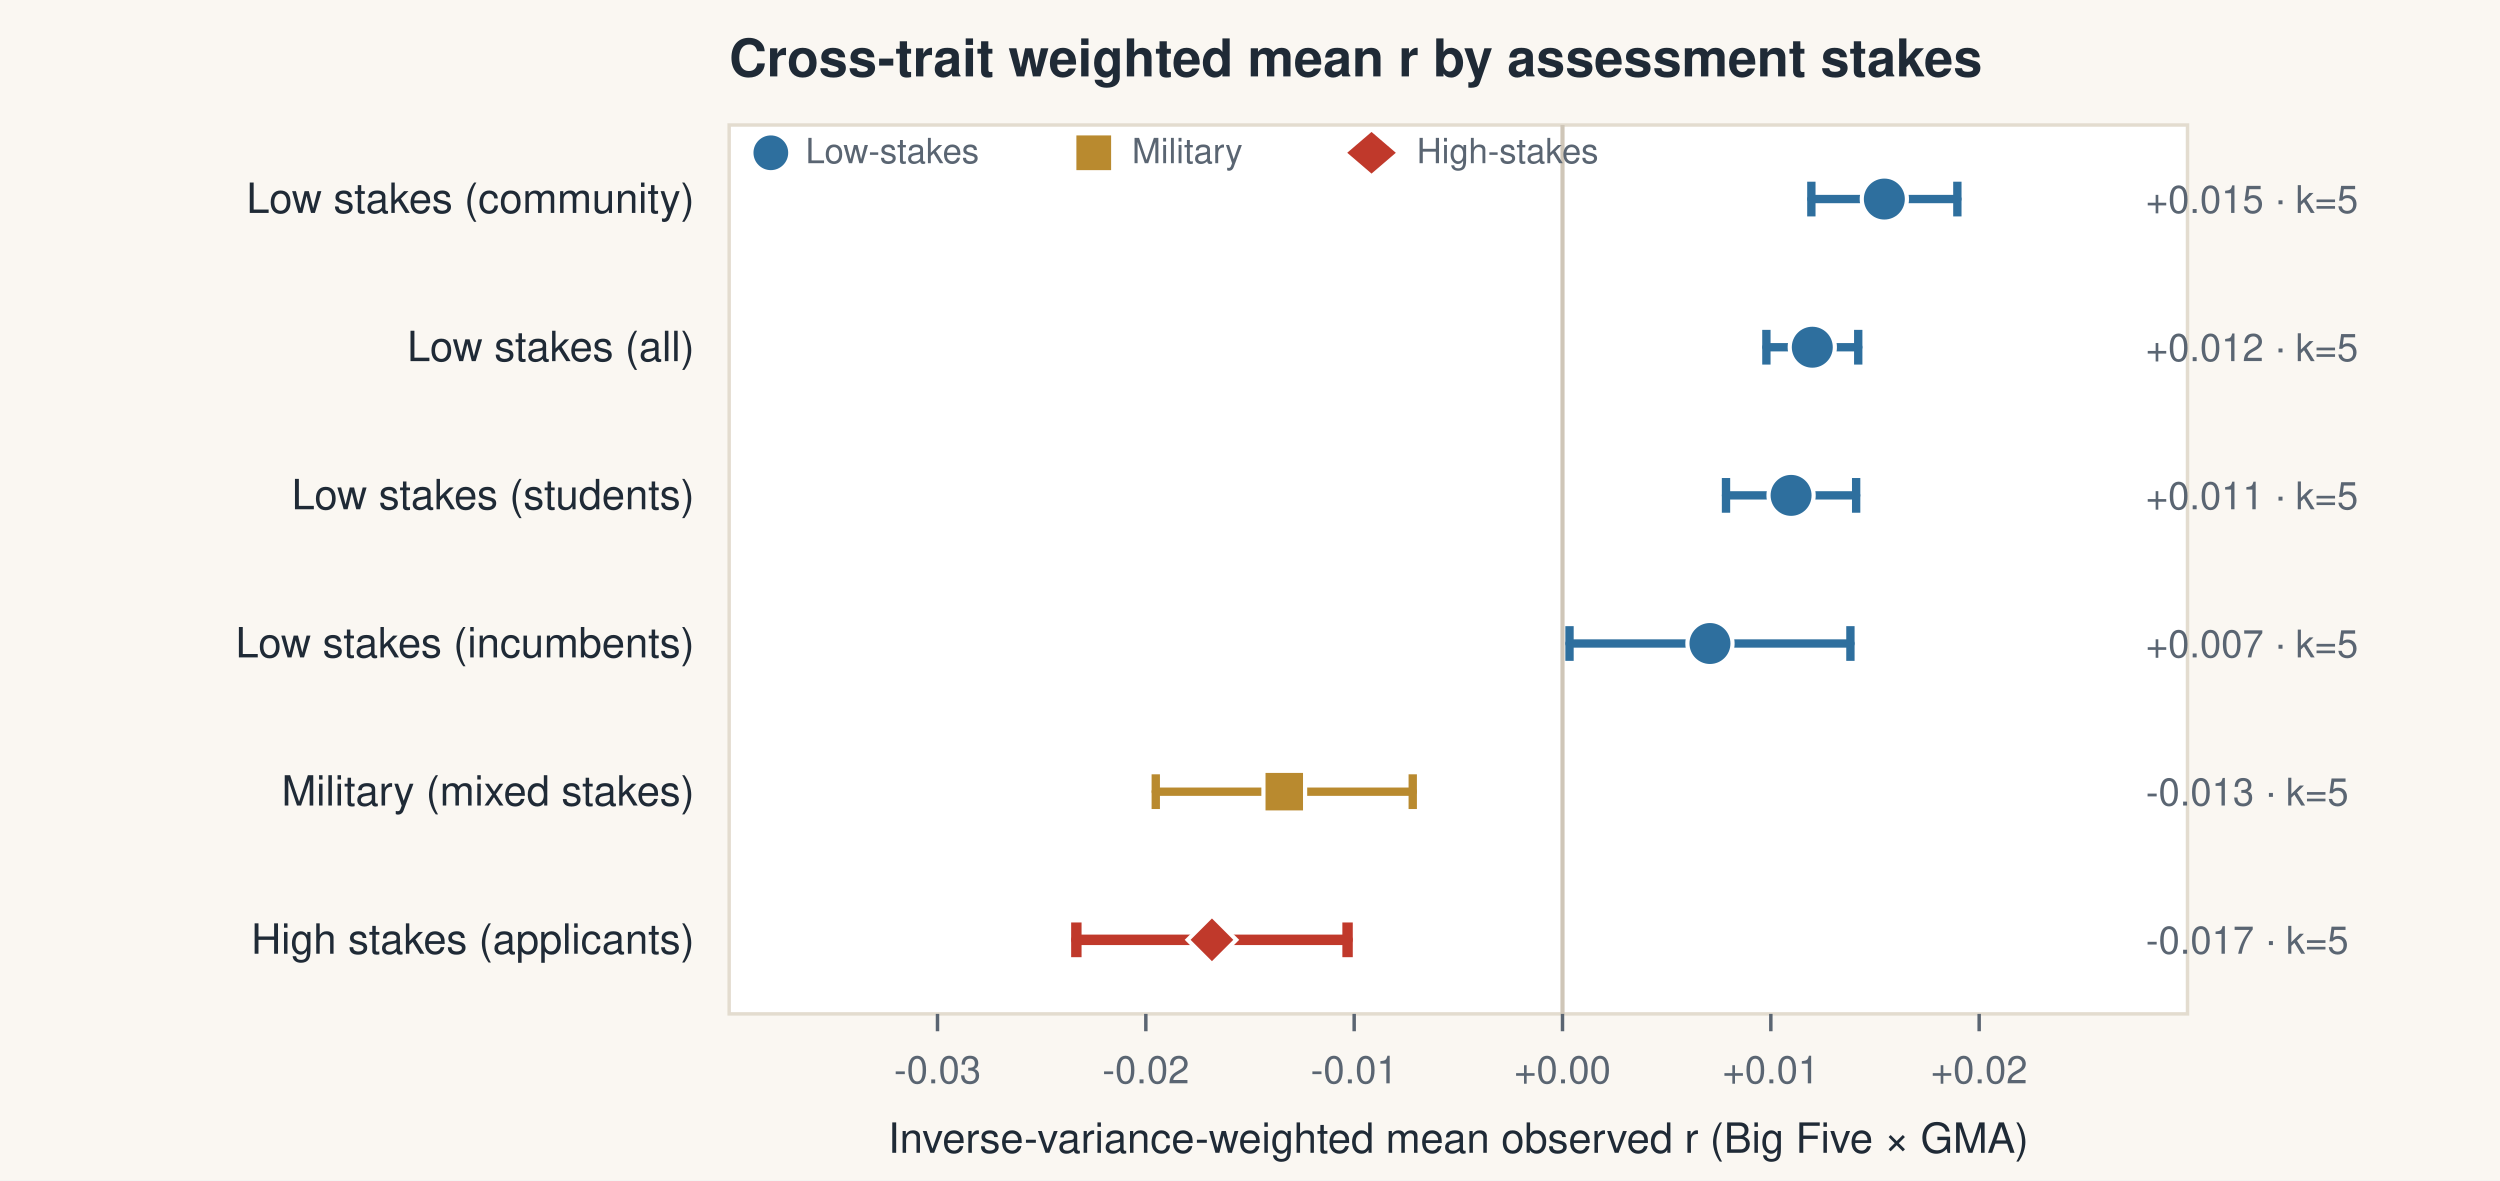
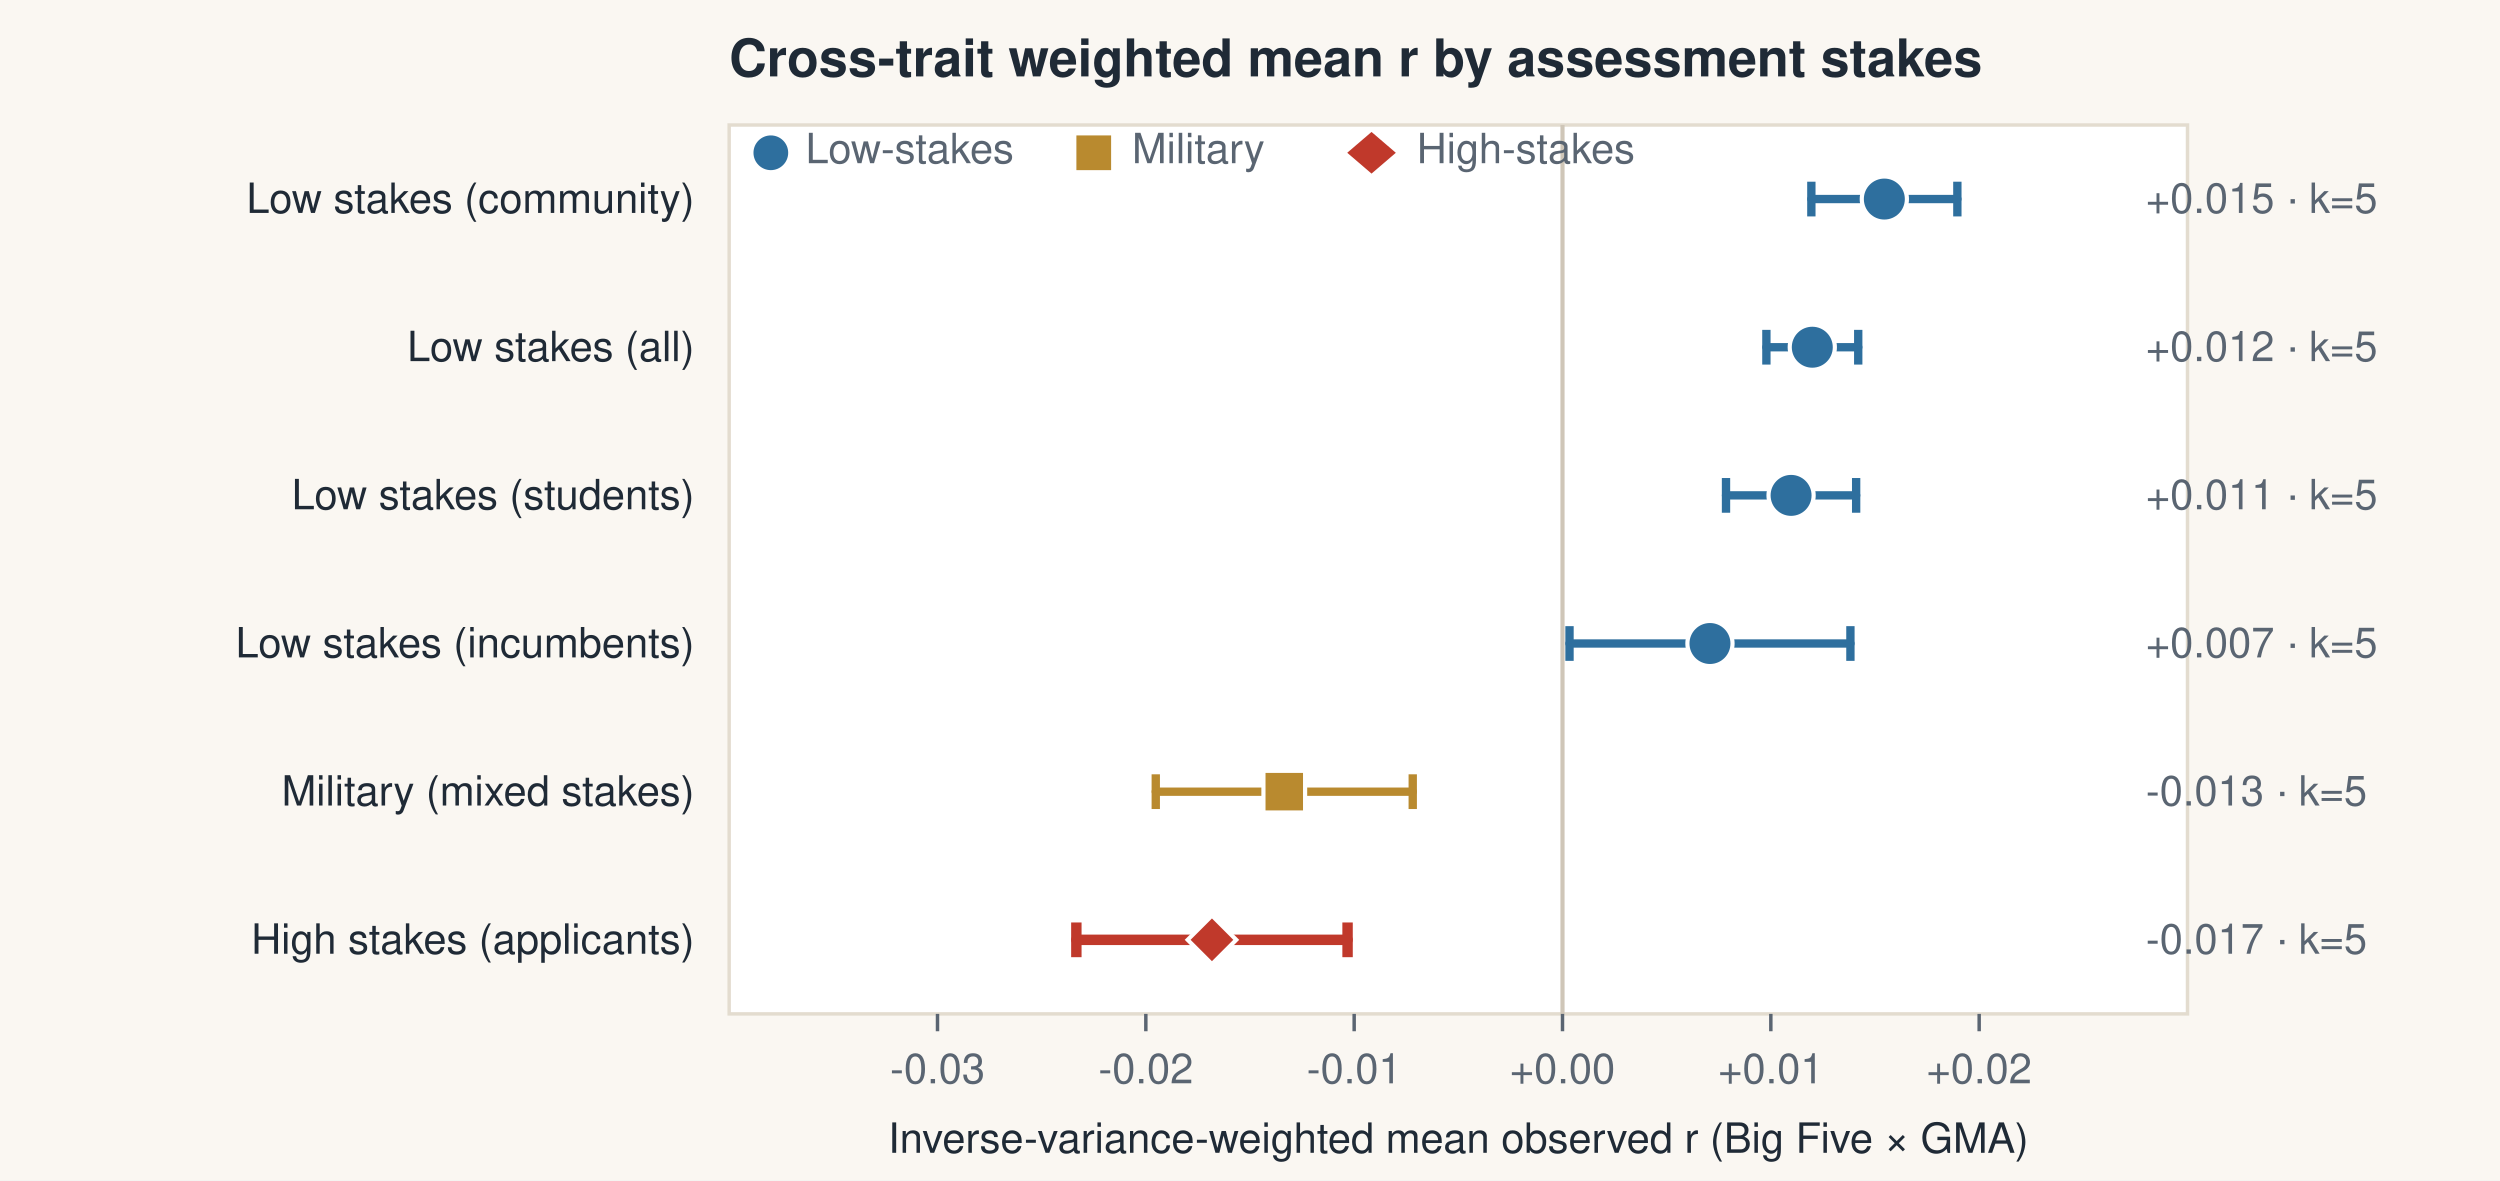
- <svg xmlns="http://www.w3.org/2000/svg" viewBox="0 0 720 340" role="img" aria-labelledby="forest-title forest-desc" class="forest-svg" width="100%" height="auto" focusable="false">
+ <svg xmlns="http://www.w3.org/2000/svg" viewBox="0 0 720 340" role="img" aria-labelledby="forest-title forest-desc" class="forest-svg forest-svg-desktop" width="100%" height="auto" focusable="false">
  <rect width="720" height="340" fill="#faf7f2" />
  <rect x="210" y="36" width="420" height="256" fill="#ffffff" stroke="#e3dccf" />
  <text x="210" y="22" font-family="system-ui,Segoe UI,Helvetica,Arial,sans-serif" font-size="15" font-weight="700" fill="#1f2a36">Cross-trait weighted mean r by assessment stakes</text>
  <line x1="450.00" y1="36" x2="450.00" y2="292" stroke="#cfc6b8" stroke-width="1.2" />
  <line x1="270.00" y1="292" x2="270.00" y2="297" stroke="#5a6572" stroke-width="1" />
-   <text x="270.00" y="312" text-anchor="middle" font-family="system-ui,Segoe UI,Helvetica,Arial,sans-serif" font-size="11" fill="#5a6572">-0.03</text>
+   <text x="270.00" y="312" text-anchor="middle" font-family="system-ui,Segoe UI,Helvetica,Arial,sans-serif" font-size="12" fill="#5a6572">-0.03</text>
  <line x1="330.00" y1="292" x2="330.00" y2="297" stroke="#5a6572" stroke-width="1" />
-   <text x="330.00" y="312" text-anchor="middle" font-family="system-ui,Segoe UI,Helvetica,Arial,sans-serif" font-size="11" fill="#5a6572">-0.02</text>
+   <text x="330.00" y="312" text-anchor="middle" font-family="system-ui,Segoe UI,Helvetica,Arial,sans-serif" font-size="12" fill="#5a6572">-0.02</text>
  <line x1="390.00" y1="292" x2="390.00" y2="297" stroke="#5a6572" stroke-width="1" />
-   <text x="390.00" y="312" text-anchor="middle" font-family="system-ui,Segoe UI,Helvetica,Arial,sans-serif" font-size="11" fill="#5a6572">-0.01</text>
+   <text x="390.00" y="312" text-anchor="middle" font-family="system-ui,Segoe UI,Helvetica,Arial,sans-serif" font-size="12" fill="#5a6572">-0.01</text>
  <line x1="450.00" y1="292" x2="450.00" y2="297" stroke="#5a6572" stroke-width="1" />
-   <text x="450.00" y="312" text-anchor="middle" font-family="system-ui,Segoe UI,Helvetica,Arial,sans-serif" font-size="11" fill="#5a6572">+0.00</text>
+   <text x="450.00" y="312" text-anchor="middle" font-family="system-ui,Segoe UI,Helvetica,Arial,sans-serif" font-size="12" fill="#5a6572">+0.00</text>
  <line x1="510.00" y1="292" x2="510.00" y2="297" stroke="#5a6572" stroke-width="1" />
-   <text x="510.00" y="312" text-anchor="middle" font-family="system-ui,Segoe UI,Helvetica,Arial,sans-serif" font-size="11" fill="#5a6572">+0.01</text>
+   <text x="510.00" y="312" text-anchor="middle" font-family="system-ui,Segoe UI,Helvetica,Arial,sans-serif" font-size="12" fill="#5a6572">+0.01</text>
  <line x1="570.00" y1="292" x2="570.00" y2="297" stroke="#5a6572" stroke-width="1" />
-   <text x="570.00" y="312" text-anchor="middle" font-family="system-ui,Segoe UI,Helvetica,Arial,sans-serif" font-size="11" fill="#5a6572">+0.02</text>
+   <text x="570.00" y="312" text-anchor="middle" font-family="system-ui,Segoe UI,Helvetica,Arial,sans-serif" font-size="12" fill="#5a6572">+0.02</text>
  <text x="420.0" y="332" text-anchor="middle" font-family="system-ui,Segoe UI,Helvetica,Arial,sans-serif" font-size="12" fill="#1f2a36">Inverse-variance-weighted mean observed r (Big Five × GMA)</text>
  <g class="forest-row" data-group="low-stakes-community" tabindex="-1">
    <rect class="row-hit" x="0" y="36.00" width="720" height="42.67" fill="transparent" />
    <text x="200" y="61.33" text-anchor="end" font-family="system-ui,Segoe UI,Helvetica,Arial,sans-serif" font-size="12" fill="#1f2a36">Low stakes (community)</text>
    <line x1="521.67" y1="57.33" x2="563.72" y2="57.33" stroke="#2e6f9e" stroke-width="2.4" stroke-linecap="round" />
    <line x1="521.67" y1="52.33" x2="521.67" y2="62.33" stroke="#2e6f9e" stroke-width="2.4" />
    <line x1="563.72" y1="52.33" x2="563.72" y2="62.33" stroke="#2e6f9e" stroke-width="2.4" />
    <circle cx="542.69" cy="57.33" r="6.5" fill="#2e6f9e" stroke="#fff" stroke-width="1.2" />
-     <text class="row-annot" x="618.00" y="61.33" font-family="system-ui,Segoe UI,Helvetica,Arial,sans-serif" font-size="11" fill="#5a6572">+0.015 · k=5</text>
+     <text class="row-annot" x="618.00" y="61.33" font-family="system-ui,Segoe UI,Helvetica,Arial,sans-serif" font-size="12" fill="#5a6572">+0.015 · k=5</text>
  </g>
  <g class="forest-row" data-group="low-stakes-all" tabindex="-1">
    <rect class="row-hit" x="0" y="78.67" width="720" height="42.67" fill="transparent" />
    <text x="200" y="104.00" text-anchor="end" font-family="system-ui,Segoe UI,Helvetica,Arial,sans-serif" font-size="12" fill="#1f2a36">Low stakes (all)</text>
    <line x1="508.72" y1="100.00" x2="535.17" y2="100.00" stroke="#2e6f9e" stroke-width="2.4" stroke-linecap="round" />
    <line x1="508.72" y1="95.00" x2="508.72" y2="105.00" stroke="#2e6f9e" stroke-width="2.4" />
    <line x1="535.17" y1="95.00" x2="535.17" y2="105.00" stroke="#2e6f9e" stroke-width="2.4" />
    <circle cx="521.94" cy="100.00" r="6.5" fill="#2e6f9e" stroke="#fff" stroke-width="1.2" />
-     <text class="row-annot" x="618.00" y="104.00" font-family="system-ui,Segoe UI,Helvetica,Arial,sans-serif" font-size="11" fill="#5a6572">+0.012 · k=5</text>
+     <text class="row-annot" x="618.00" y="104.00" font-family="system-ui,Segoe UI,Helvetica,Arial,sans-serif" font-size="12" fill="#5a6572">+0.012 · k=5</text>
  </g>
  <g class="forest-row" data-group="low-stakes-students" tabindex="-1">
    <rect class="row-hit" x="0" y="121.33" width="720" height="42.67" fill="transparent" />
    <text x="200" y="146.67" text-anchor="end" font-family="system-ui,Segoe UI,Helvetica,Arial,sans-serif" font-size="12" fill="#1f2a36">Low stakes (students)</text>
    <line x1="497.09" y1="142.67" x2="534.57" y2="142.67" stroke="#2e6f9e" stroke-width="2.4" stroke-linecap="round" />
    <line x1="497.09" y1="137.67" x2="497.09" y2="147.67" stroke="#2e6f9e" stroke-width="2.4" />
    <line x1="534.57" y1="137.67" x2="534.57" y2="147.67" stroke="#2e6f9e" stroke-width="2.4" />
    <circle cx="515.83" cy="142.67" r="6.5" fill="#2e6f9e" stroke="#fff" stroke-width="1.2" />
-     <text class="row-annot" x="618.00" y="146.67" font-family="system-ui,Segoe UI,Helvetica,Arial,sans-serif" font-size="11" fill="#5a6572">+0.011 · k=5</text>
+     <text class="row-annot" x="618.00" y="146.67" font-family="system-ui,Segoe UI,Helvetica,Arial,sans-serif" font-size="12" fill="#5a6572">+0.011 · k=5</text>
  </g>
  <g class="forest-row" data-group="low-stakes-incumbents" tabindex="-1">
    <rect class="row-hit" x="0" y="164.00" width="720" height="42.67" fill="transparent" />
    <text x="200" y="189.33" text-anchor="end" font-family="system-ui,Segoe UI,Helvetica,Arial,sans-serif" font-size="12" fill="#1f2a36">Low stakes (incumbents)</text>
    <line x1="452.02" y1="185.33" x2="532.92" y2="185.33" stroke="#2e6f9e" stroke-width="2.4" stroke-linecap="round" />
    <line x1="452.02" y1="180.33" x2="452.02" y2="190.33" stroke="#2e6f9e" stroke-width="2.4" />
    <line x1="532.92" y1="180.33" x2="532.92" y2="190.33" stroke="#2e6f9e" stroke-width="2.4" />
    <circle cx="492.47" cy="185.33" r="6.5" fill="#2e6f9e" stroke="#fff" stroke-width="1.2" />
-     <text class="row-annot" x="618.00" y="189.33" font-family="system-ui,Segoe UI,Helvetica,Arial,sans-serif" font-size="11" fill="#5a6572">+0.007 · k=5</text>
+     <text class="row-annot" x="618.00" y="189.33" font-family="system-ui,Segoe UI,Helvetica,Arial,sans-serif" font-size="12" fill="#5a6572">+0.007 · k=5</text>
  </g>
  <g class="forest-row" data-group="military-mixed-stakes" tabindex="-1">
    <rect class="row-hit" x="0" y="206.67" width="720" height="42.67" fill="transparent" />
    <text x="200" y="232.00" text-anchor="end" font-family="system-ui,Segoe UI,Helvetica,Arial,sans-serif" font-size="12" fill="#1f2a36">Military (mixed stakes)</text>
    <line x1="332.86" y1="228.00" x2="406.87" y2="228.00" stroke="#b98a2f" stroke-width="2.4" stroke-linecap="round" />
    <line x1="332.86" y1="223.00" x2="332.86" y2="233.00" stroke="#b98a2f" stroke-width="2.4" />
    <line x1="406.87" y1="223.00" x2="406.87" y2="233.00" stroke="#b98a2f" stroke-width="2.4" />
    <rect x="363.87" y="222.00" width="12" height="12" fill="#b98a2f" stroke="#fff" stroke-width="1.2" />
-     <text class="row-annot" x="618.00" y="232.00" font-family="system-ui,Segoe UI,Helvetica,Arial,sans-serif" font-size="11" fill="#5a6572">-0.013 · k=5</text>
+     <text class="row-annot" x="618.00" y="232.00" font-family="system-ui,Segoe UI,Helvetica,Arial,sans-serif" font-size="12" fill="#5a6572">-0.013 · k=5</text>
  </g>
  <g class="forest-row" data-group="high-stakes-applicants" tabindex="-1">
    <rect class="row-hit" x="0" y="249.33" width="720" height="42.67" fill="transparent" />
    <text x="200" y="274.67" text-anchor="end" font-family="system-ui,Segoe UI,Helvetica,Arial,sans-serif" font-size="12" fill="#1f2a36">High stakes (applicants)</text>
    <line x1="309.99" y1="270.67" x2="388.10" y2="270.67" stroke="#c0392b" stroke-width="3.0" stroke-linecap="round" />
    <line x1="309.99" y1="265.67" x2="309.99" y2="275.67" stroke="#c0392b" stroke-width="3.0" />
    <line x1="388.10" y1="265.67" x2="388.10" y2="275.67" stroke="#c0392b" stroke-width="3.0" />
    <polygon points="349.04,263.67 356.04,270.67 349.04,277.67 342.04,270.67" fill="#c0392b" stroke="#fff" stroke-width="1.2" />
-     <text class="row-annot" x="618.00" y="274.67" font-family="system-ui,Segoe UI,Helvetica,Arial,sans-serif" font-size="11" fill="#5a6572">-0.017 · k=5</text>
+     <text class="row-annot" x="618.00" y="274.67" font-family="system-ui,Segoe UI,Helvetica,Arial,sans-serif" font-size="12" fill="#5a6572">-0.017 · k=5</text>
  </g>
-   <g class="legend" font-family="system-ui,Segoe UI,Helvetica,Arial,sans-serif" font-size="10" fill="#5a6572">
+   <g class="legend" font-family="system-ui,Segoe UI,Helvetica,Arial,sans-serif" font-size="12" fill="#5a6572">
    <circle cx="222" cy="44" r="5" fill="#2e6f9e" />
    <text x="232" y="47">Low-stakes</text>
    <rect x="310" y="39" width="10" height="10" fill="#b98a2f" />
    <text x="326" y="47">Military</text>
    <polygon points="395,38 402,44 395,50 388,44" fill="#c0392b" />
    <text x="408" y="47">High-stakes</text>
  </g>
</svg>
